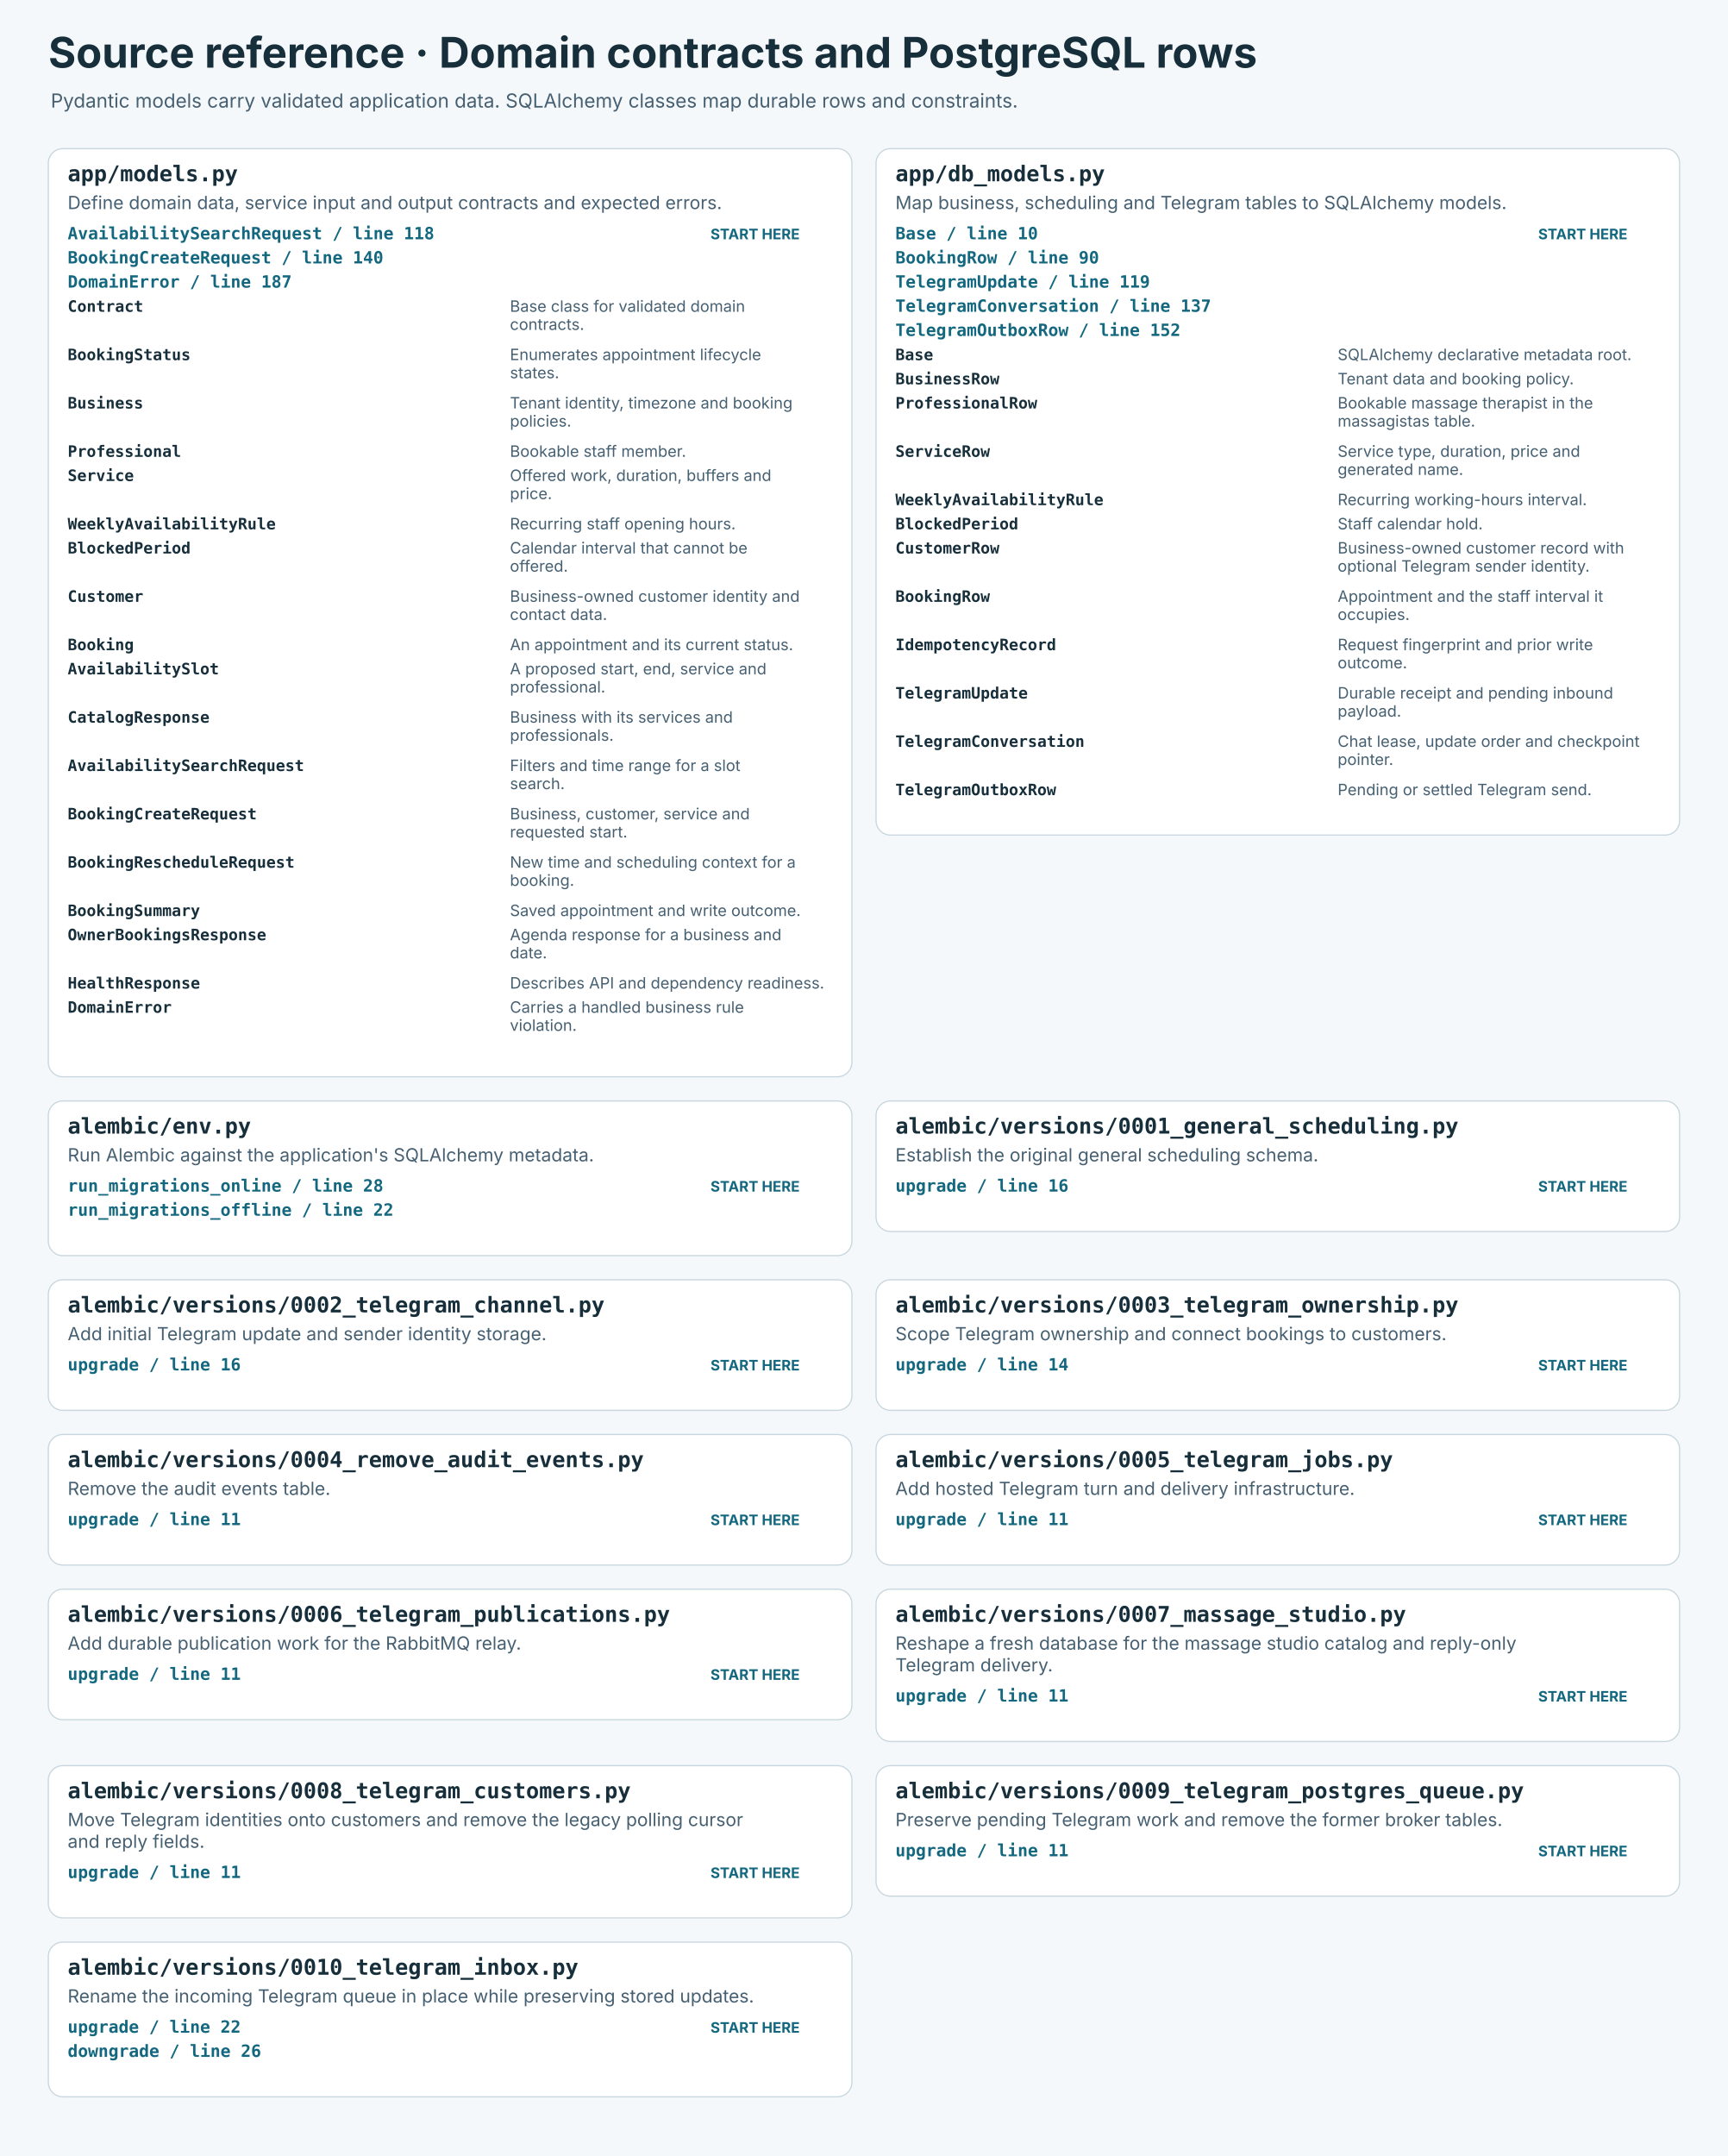
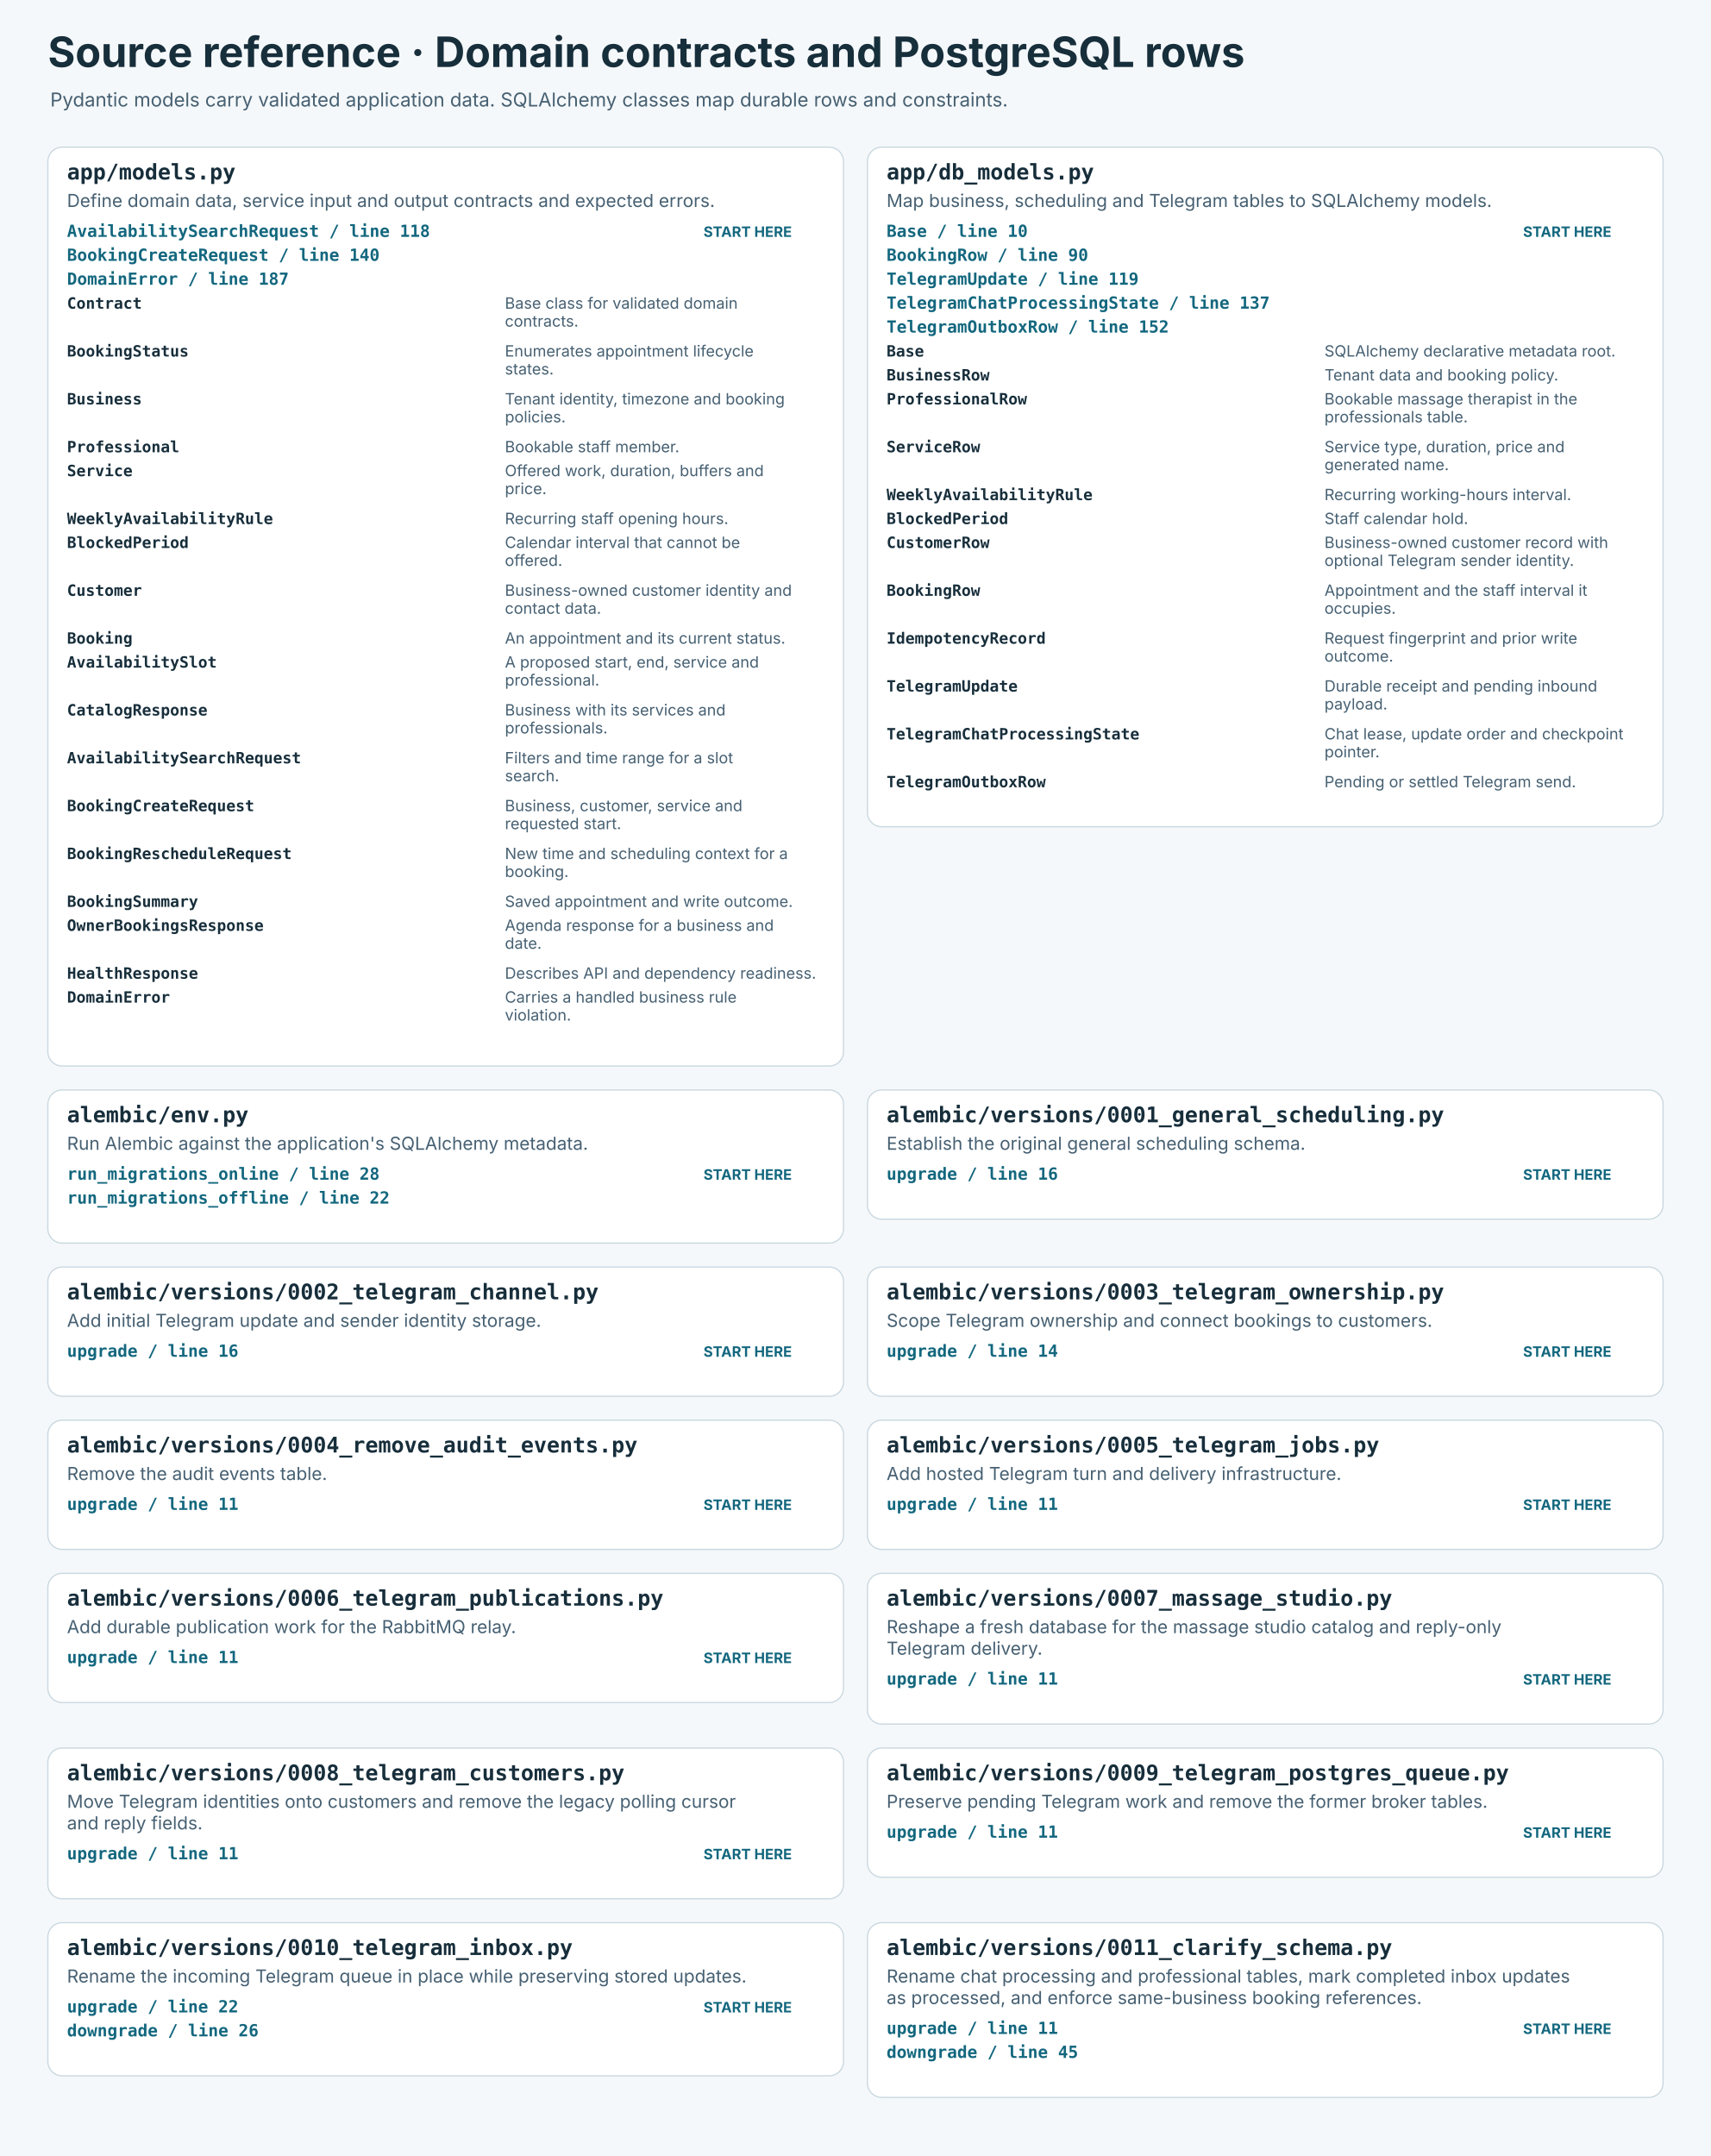
- <svg xmlns="http://www.w3.org/2000/svg" viewBox="0 0 1430 1784" width="1430" height="1784" role="img" aria-label="Source reference · Domain contracts and PostgreSQL rows">
-   <rect x="0" y="0" width="1430" height="1784" rx="0" fill="#f5f8fa" stroke="none" stroke-width="1" />
+ <svg xmlns="http://www.w3.org/2000/svg" viewBox="0 0 1430 1802" width="1430" height="1802" role="img" aria-label="Source reference · Domain contracts and PostgreSQL rows">
+   <rect x="0" y="0" width="1430" height="1802" rx="0" fill="#f5f8fa" stroke="none" stroke-width="1" />
  <text x="40" y="56" fill="#172e3b" font-size="35" font-weight="700" font-family="system-ui, -apple-system, sans-serif">Source reference · Domain contracts and PostgreSQL rows</text>
  <text x="42" y="89" fill="#466072" font-size="16" font-weight="400" font-family="system-ui, -apple-system, sans-serif">Pydantic models carry validated application data. SQLAlchemy classes map durable rows and constraints.</text>
  <g id="app-models.py" data-source="app/models.py">
    <rect x="40" y="123" width="665" height="768" rx="12" fill="#ffffff" stroke="#c8d7df" stroke-width="1" />
    <a href="../../app/models.py">
      <text x="56" y="150" fill="#172e3b" font-size="18" font-weight="700" font-family="ui-monospace, Menlo, monospace">app/models.py</text>
    </a>
    <text x="56" y="173" fill="#466072" font-size="15" font-weight="400" font-family="system-ui, -apple-system, sans-serif">Define domain data, service input and output contracts and expected errors.</text>
    <a href="../../app/models.py#L118">
      <text x="56" y="198" fill="#13677e" font-size="14" font-weight="700" font-family="ui-monospace, Menlo, monospace">AvailabilitySearchRequest  /  line 118</text>
    </a>
    <text x="588" y="198" fill="#13677e" font-size="12" font-weight="700" font-family="system-ui, -apple-system, sans-serif">START HERE</text>
    <a href="../../app/models.py#L140">
      <text x="56" y="218" fill="#13677e" font-size="14" font-weight="700" font-family="ui-monospace, Menlo, monospace">BookingCreateRequest  /  line 140</text>
    </a>
    <a href="../../app/models.py#L187">
      <text x="56" y="238" fill="#13677e" font-size="14" font-weight="700" font-family="ui-monospace, Menlo, monospace">DomainError  /  line 187</text>
    </a>
    <a href="../../app/models.py#L10">
      <text x="56" y="258" fill="#172e3b" font-size="13" font-weight="650" font-family="ui-monospace, Menlo, monospace">Contract</text>
    </a>
    <text x="422" y="258" fill="#466072" font-size="13" font-weight="400" font-family="system-ui, -apple-system, sans-serif">Base class for validated domain</text>
    <text x="422" y="273" fill="#466072" font-size="13" font-weight="400" font-family="system-ui, -apple-system, sans-serif">contracts.</text>
    <a href="../../app/models.py#L14">
      <text x="56" y="298" fill="#172e3b" font-size="13" font-weight="650" font-family="ui-monospace, Menlo, monospace">BookingStatus</text>
    </a>
    <text x="422" y="298" fill="#466072" font-size="13" font-weight="400" font-family="system-ui, -apple-system, sans-serif">Enumerates appointment lifecycle</text>
    <text x="422" y="313" fill="#466072" font-size="13" font-weight="400" font-family="system-ui, -apple-system, sans-serif">states.</text>
    <a href="../../app/models.py#L20">
      <text x="56" y="338" fill="#172e3b" font-size="13" font-weight="650" font-family="ui-monospace, Menlo, monospace">Business</text>
    </a>
    <text x="422" y="338" fill="#466072" font-size="13" font-weight="400" font-family="system-ui, -apple-system, sans-serif">Tenant identity, timezone and booking</text>
    <text x="422" y="353" fill="#466072" font-size="13" font-weight="400" font-family="system-ui, -apple-system, sans-serif">policies.</text>
    <a href="../../app/models.py#L31">
      <text x="56" y="378" fill="#172e3b" font-size="13" font-weight="650" font-family="ui-monospace, Menlo, monospace">Professional</text>
    </a>
    <text x="422" y="378" fill="#466072" font-size="13" font-weight="400" font-family="system-ui, -apple-system, sans-serif">Bookable staff member.</text>
    <a href="../../app/models.py#L38">
      <text x="56" y="398" fill="#172e3b" font-size="13" font-weight="650" font-family="ui-monospace, Menlo, monospace">Service</text>
    </a>
    <text x="422" y="398" fill="#466072" font-size="13" font-weight="400" font-family="system-ui, -apple-system, sans-serif">Offered work, duration, buffers and</text>
    <text x="422" y="413" fill="#466072" font-size="13" font-weight="400" font-family="system-ui, -apple-system, sans-serif">price.</text>
    <a href="../../app/models.py#L51">
      <text x="56" y="438" fill="#172e3b" font-size="13" font-weight="650" font-family="ui-monospace, Menlo, monospace">WeeklyAvailabilityRule</text>
    </a>
    <text x="422" y="438" fill="#466072" font-size="13" font-weight="400" font-family="system-ui, -apple-system, sans-serif">Recurring staff opening hours.</text>
    <a href="../../app/models.py#L60">
      <text x="56" y="458" fill="#172e3b" font-size="13" font-weight="650" font-family="ui-monospace, Menlo, monospace">BlockedPeriod</text>
    </a>
    <text x="422" y="458" fill="#466072" font-size="13" font-weight="400" font-family="system-ui, -apple-system, sans-serif">Calendar interval that cannot be</text>
    <text x="422" y="473" fill="#466072" font-size="13" font-weight="400" font-family="system-ui, -apple-system, sans-serif">offered.</text>
    <a href="../../app/models.py#L68">
      <text x="56" y="498" fill="#172e3b" font-size="13" font-weight="650" font-family="ui-monospace, Menlo, monospace">Customer</text>
    </a>
    <text x="422" y="498" fill="#466072" font-size="13" font-weight="400" font-family="system-ui, -apple-system, sans-serif">Business-owned customer identity and</text>
    <text x="422" y="513" fill="#466072" font-size="13" font-weight="400" font-family="system-ui, -apple-system, sans-serif">contact data.</text>
    <a href="../../app/models.py#L76">
      <text x="56" y="538" fill="#172e3b" font-size="13" font-weight="650" font-family="ui-monospace, Menlo, monospace">Booking</text>
    </a>
    <text x="422" y="538" fill="#466072" font-size="13" font-weight="400" font-family="system-ui, -apple-system, sans-serif">An appointment and its current status.</text>
    <a href="../../app/models.py#L91">
      <text x="56" y="558" fill="#172e3b" font-size="13" font-weight="650" font-family="ui-monospace, Menlo, monospace">AvailabilitySlot</text>
    </a>
    <text x="422" y="558" fill="#466072" font-size="13" font-weight="400" font-family="system-ui, -apple-system, sans-serif">A proposed start, end, service and</text>
    <text x="422" y="573" fill="#466072" font-size="13" font-weight="400" font-family="system-ui, -apple-system, sans-serif">professional.</text>
    <a href="../../app/models.py#L112">
      <text x="56" y="598" fill="#172e3b" font-size="13" font-weight="650" font-family="ui-monospace, Menlo, monospace">CatalogResponse</text>
    </a>
    <text x="422" y="598" fill="#466072" font-size="13" font-weight="400" font-family="system-ui, -apple-system, sans-serif">Business with its services and</text>
    <text x="422" y="613" fill="#466072" font-size="13" font-weight="400" font-family="system-ui, -apple-system, sans-serif">professionals.</text>
    <a href="../../app/models.py#L118">
      <text x="56" y="638" fill="#172e3b" font-size="13" font-weight="650" font-family="ui-monospace, Menlo, monospace">AvailabilitySearchRequest</text>
    </a>
    <text x="422" y="638" fill="#466072" font-size="13" font-weight="400" font-family="system-ui, -apple-system, sans-serif">Filters and time range for a slot</text>
    <text x="422" y="653" fill="#466072" font-size="13" font-weight="400" font-family="system-ui, -apple-system, sans-serif">search.</text>
    <a href="../../app/models.py#L140">
      <text x="56" y="678" fill="#172e3b" font-size="13" font-weight="650" font-family="ui-monospace, Menlo, monospace">BookingCreateRequest</text>
    </a>
    <text x="422" y="678" fill="#466072" font-size="13" font-weight="400" font-family="system-ui, -apple-system, sans-serif">Business, customer, service and</text>
    <text x="422" y="693" fill="#466072" font-size="13" font-weight="400" font-family="system-ui, -apple-system, sans-serif">requested start.</text>
    <a href="../../app/models.py#L156">
      <text x="56" y="718" fill="#172e3b" font-size="13" font-weight="650" font-family="ui-monospace, Menlo, monospace">BookingRescheduleRequest</text>
    </a>
    <text x="422" y="718" fill="#466072" font-size="13" font-weight="400" font-family="system-ui, -apple-system, sans-serif">New time and scheduling context for a</text>
    <text x="422" y="733" fill="#466072" font-size="13" font-weight="400" font-family="system-ui, -apple-system, sans-serif">booking.</text>
    <a href="../../app/models.py#L171">
      <text x="56" y="758" fill="#172e3b" font-size="13" font-weight="650" font-family="ui-monospace, Menlo, monospace">BookingSummary</text>
    </a>
    <text x="422" y="758" fill="#466072" font-size="13" font-weight="400" font-family="system-ui, -apple-system, sans-serif">Saved appointment and write outcome.</text>
    <a href="../../app/models.py#L176">
      <text x="56" y="778" fill="#172e3b" font-size="13" font-weight="650" font-family="ui-monospace, Menlo, monospace">OwnerBookingsResponse</text>
    </a>
    <text x="422" y="778" fill="#466072" font-size="13" font-weight="400" font-family="system-ui, -apple-system, sans-serif">Agenda response for a business and</text>
    <text x="422" y="793" fill="#466072" font-size="13" font-weight="400" font-family="system-ui, -apple-system, sans-serif">date.</text>
    <a href="../../app/models.py#L181">
      <text x="56" y="818" fill="#172e3b" font-size="13" font-weight="650" font-family="ui-monospace, Menlo, monospace">HealthResponse</text>
    </a>
    <text x="422" y="818" fill="#466072" font-size="13" font-weight="400" font-family="system-ui, -apple-system, sans-serif">Describes API and dependency readiness.</text>
    <a href="../../app/models.py#L187">
      <text x="56" y="838" fill="#172e3b" font-size="13" font-weight="650" font-family="ui-monospace, Menlo, monospace">DomainError</text>
    </a>
    <text x="422" y="838" fill="#466072" font-size="13" font-weight="400" font-family="system-ui, -apple-system, sans-serif">Carries a handled business rule</text>
    <text x="422" y="853" fill="#466072" font-size="13" font-weight="400" font-family="system-ui, -apple-system, sans-serif">violation.</text>
  </g>
  <g id="app-db_models.py" data-source="app/db_models.py">
    <rect x="725" y="123" width="665" height="568" rx="12" fill="#ffffff" stroke="#c8d7df" stroke-width="1" />
    <a href="../../app/db_models.py">
      <text x="741" y="150" fill="#172e3b" font-size="18" font-weight="700" font-family="ui-monospace, Menlo, monospace">app/db_models.py</text>
    </a>
    <text x="741" y="173" fill="#466072" font-size="15" font-weight="400" font-family="system-ui, -apple-system, sans-serif">Map business, scheduling and Telegram tables to SQLAlchemy models.</text>
    <a href="../../app/db_models.py#L10">
      <text x="741" y="198" fill="#13677e" font-size="14" font-weight="700" font-family="ui-monospace, Menlo, monospace">Base  /  line 10</text>
    </a>
    <text x="1273" y="198" fill="#13677e" font-size="12" font-weight="700" font-family="system-ui, -apple-system, sans-serif">START HERE</text>
    <a href="../../app/db_models.py#L90">
      <text x="741" y="218" fill="#13677e" font-size="14" font-weight="700" font-family="ui-monospace, Menlo, monospace">BookingRow  /  line 90</text>
    </a>
    <a href="../../app/db_models.py#L119">
      <text x="741" y="238" fill="#13677e" font-size="14" font-weight="700" font-family="ui-monospace, Menlo, monospace">TelegramUpdate  /  line 119</text>
    </a>
    <a href="../../app/db_models.py#L137">
-       <text x="741" y="258" fill="#13677e" font-size="14" font-weight="700" font-family="ui-monospace, Menlo, monospace">TelegramConversation  /  line 137</text>
+       <text x="741" y="258" fill="#13677e" font-size="14" font-weight="700" font-family="ui-monospace, Menlo, monospace">TelegramChatProcessingState  /  line 137</text>
    </a>
    <a href="../../app/db_models.py#L152">
      <text x="741" y="278" fill="#13677e" font-size="14" font-weight="700" font-family="ui-monospace, Menlo, monospace">TelegramOutboxRow  /  line 152</text>
    </a>
    <a href="../../app/db_models.py#L10">
      <text x="741" y="298" fill="#172e3b" font-size="13" font-weight="650" font-family="ui-monospace, Menlo, monospace">Base</text>
    </a>
    <text x="1107" y="298" fill="#466072" font-size="13" font-weight="400" font-family="system-ui, -apple-system, sans-serif">SQLAlchemy declarative metadata root.</text>
    <a href="../../app/db_models.py#L14">
      <text x="741" y="318" fill="#172e3b" font-size="13" font-weight="650" font-family="ui-monospace, Menlo, monospace">BusinessRow</text>
    </a>
    <text x="1107" y="318" fill="#466072" font-size="13" font-weight="400" font-family="system-ui, -apple-system, sans-serif">Tenant data and booking policy.</text>
    <a href="../../app/db_models.py#L26">
      <text x="741" y="338" fill="#172e3b" font-size="13" font-weight="650" font-family="ui-monospace, Menlo, monospace">ProfessionalRow</text>
    </a>
    <text x="1107" y="338" fill="#466072" font-size="13" font-weight="400" font-family="system-ui, -apple-system, sans-serif">Bookable massage therapist in the</text>
-     <text x="1107" y="353" fill="#466072" font-size="13" font-weight="400" font-family="system-ui, -apple-system, sans-serif">massagistas table.</text>
+     <text x="1107" y="353" fill="#466072" font-size="13" font-weight="400" font-family="system-ui, -apple-system, sans-serif">professionals table.</text>
    <a href="../../app/db_models.py#L35">
      <text x="741" y="378" fill="#172e3b" font-size="13" font-weight="650" font-family="ui-monospace, Menlo, monospace">ServiceRow</text>
    </a>
    <text x="1107" y="378" fill="#466072" font-size="13" font-weight="400" font-family="system-ui, -apple-system, sans-serif">Service type, duration, price and</text>
    <text x="1107" y="393" fill="#466072" font-size="13" font-weight="400" font-family="system-ui, -apple-system, sans-serif">generated name.</text>
    <a href="../../app/db_models.py#L53">
      <text x="741" y="418" fill="#172e3b" font-size="13" font-weight="650" font-family="ui-monospace, Menlo, monospace">WeeklyAvailabilityRule</text>
    </a>
    <text x="1107" y="418" fill="#466072" font-size="13" font-weight="400" font-family="system-ui, -apple-system, sans-serif">Recurring working-hours interval.</text>
    <a href="../../app/db_models.py#L64">
      <text x="741" y="438" fill="#172e3b" font-size="13" font-weight="650" font-family="ui-monospace, Menlo, monospace">BlockedPeriod</text>
    </a>
    <text x="1107" y="438" fill="#466072" font-size="13" font-weight="400" font-family="system-ui, -apple-system, sans-serif">Staff calendar hold.</text>
    <a href="../../app/db_models.py#L75">
      <text x="741" y="458" fill="#172e3b" font-size="13" font-weight="650" font-family="ui-monospace, Menlo, monospace">CustomerRow</text>
    </a>
    <text x="1107" y="458" fill="#466072" font-size="13" font-weight="400" font-family="system-ui, -apple-system, sans-serif">Business-owned customer record with</text>
    <text x="1107" y="473" fill="#466072" font-size="13" font-weight="400" font-family="system-ui, -apple-system, sans-serif">optional Telegram sender identity.</text>
    <a href="../../app/db_models.py#L90">
      <text x="741" y="498" fill="#172e3b" font-size="13" font-weight="650" font-family="ui-monospace, Menlo, monospace">BookingRow</text>
    </a>
    <text x="1107" y="498" fill="#466072" font-size="13" font-weight="400" font-family="system-ui, -apple-system, sans-serif">Appointment and the staff interval it</text>
    <text x="1107" y="513" fill="#466072" font-size="13" font-weight="400" font-family="system-ui, -apple-system, sans-serif">occupies.</text>
    <a href="../../app/db_models.py#L107">
      <text x="741" y="538" fill="#172e3b" font-size="13" font-weight="650" font-family="ui-monospace, Menlo, monospace">IdempotencyRecord</text>
    </a>
    <text x="1107" y="538" fill="#466072" font-size="13" font-weight="400" font-family="system-ui, -apple-system, sans-serif">Request fingerprint and prior write</text>
    <text x="1107" y="553" fill="#466072" font-size="13" font-weight="400" font-family="system-ui, -apple-system, sans-serif">outcome.</text>
    <a href="../../app/db_models.py#L119">
      <text x="741" y="578" fill="#172e3b" font-size="13" font-weight="650" font-family="ui-monospace, Menlo, monospace">TelegramUpdate</text>
    </a>
    <text x="1107" y="578" fill="#466072" font-size="13" font-weight="400" font-family="system-ui, -apple-system, sans-serif">Durable receipt and pending inbound</text>
    <text x="1107" y="593" fill="#466072" font-size="13" font-weight="400" font-family="system-ui, -apple-system, sans-serif">payload.</text>
    <a href="../../app/db_models.py#L137">
-       <text x="741" y="618" fill="#172e3b" font-size="13" font-weight="650" font-family="ui-monospace, Menlo, monospace">TelegramConversation</text>
+       <text x="741" y="618" fill="#172e3b" font-size="13" font-weight="650" font-family="ui-monospace, Menlo, monospace">TelegramChatProcessingState</text>
    </a>
    <text x="1107" y="618" fill="#466072" font-size="13" font-weight="400" font-family="system-ui, -apple-system, sans-serif">Chat lease, update order and checkpoint</text>
    <text x="1107" y="633" fill="#466072" font-size="13" font-weight="400" font-family="system-ui, -apple-system, sans-serif">pointer.</text>
    <a href="../../app/db_models.py#L152">
      <text x="741" y="658" fill="#172e3b" font-size="13" font-weight="650" font-family="ui-monospace, Menlo, monospace">TelegramOutboxRow</text>
    </a>
    <text x="1107" y="658" fill="#466072" font-size="13" font-weight="400" font-family="system-ui, -apple-system, sans-serif">Pending or settled Telegram send.</text>
  </g>
  <g id="alembic-env.py" data-source="alembic/env.py">
    <rect x="40" y="911" width="665" height="128" rx="12" fill="#ffffff" stroke="#c8d7df" stroke-width="1" />
    <a href="../../alembic/env.py">
      <text x="56" y="938" fill="#172e3b" font-size="18" font-weight="700" font-family="ui-monospace, Menlo, monospace">alembic/env.py</text>
    </a>
    <text x="56" y="961" fill="#466072" font-size="15" font-weight="400" font-family="system-ui, -apple-system, sans-serif">Run Alembic against the application's SQLAlchemy metadata.</text>
    <a href="../../alembic/env.py#L28">
      <text x="56" y="986" fill="#13677e" font-size="14" font-weight="700" font-family="ui-monospace, Menlo, monospace">run_migrations_online  /  line 28</text>
    </a>
    <text x="588" y="986" fill="#13677e" font-size="12" font-weight="700" font-family="system-ui, -apple-system, sans-serif">START HERE</text>
    <a href="../../alembic/env.py#L22">
      <text x="56" y="1006" fill="#13677e" font-size="14" font-weight="700" font-family="ui-monospace, Menlo, monospace">run_migrations_offline  /  line 22</text>
    </a>
  </g>
  <g id="alembic-versions-0001_general_scheduling.py" data-source="alembic/versions/0001_general_scheduling.py">
    <rect x="725" y="911" width="665" height="108" rx="12" fill="#ffffff" stroke="#c8d7df" stroke-width="1" />
    <a href="../../alembic/versions/0001_general_scheduling.py">
      <text x="741" y="938" fill="#172e3b" font-size="18" font-weight="700" font-family="ui-monospace, Menlo, monospace">alembic/versions/0001_general_scheduling.py</text>
    </a>
    <text x="741" y="961" fill="#466072" font-size="15" font-weight="400" font-family="system-ui, -apple-system, sans-serif">Establish the original general scheduling schema.</text>
    <a href="../../alembic/versions/0001_general_scheduling.py#L16">
      <text x="741" y="986" fill="#13677e" font-size="14" font-weight="700" font-family="ui-monospace, Menlo, monospace">upgrade  /  line 16</text>
    </a>
    <text x="1273" y="986" fill="#13677e" font-size="12" font-weight="700" font-family="system-ui, -apple-system, sans-serif">START HERE</text>
  </g>
  <g id="alembic-versions-0002_telegram_channel.py" data-source="alembic/versions/0002_telegram_channel.py">
    <rect x="40" y="1059" width="665" height="108" rx="12" fill="#ffffff" stroke="#c8d7df" stroke-width="1" />
    <a href="../../alembic/versions/0002_telegram_channel.py">
      <text x="56" y="1086" fill="#172e3b" font-size="18" font-weight="700" font-family="ui-monospace, Menlo, monospace">alembic/versions/0002_telegram_channel.py</text>
    </a>
    <text x="56" y="1109" fill="#466072" font-size="15" font-weight="400" font-family="system-ui, -apple-system, sans-serif">Add initial Telegram update and sender identity storage.</text>
    <a href="../../alembic/versions/0002_telegram_channel.py#L16">
      <text x="56" y="1134" fill="#13677e" font-size="14" font-weight="700" font-family="ui-monospace, Menlo, monospace">upgrade  /  line 16</text>
    </a>
    <text x="588" y="1134" fill="#13677e" font-size="12" font-weight="700" font-family="system-ui, -apple-system, sans-serif">START HERE</text>
  </g>
  <g id="alembic-versions-0003_telegram_ownership.py" data-source="alembic/versions/0003_telegram_ownership.py">
    <rect x="725" y="1059" width="665" height="108" rx="12" fill="#ffffff" stroke="#c8d7df" stroke-width="1" />
    <a href="../../alembic/versions/0003_telegram_ownership.py">
      <text x="741" y="1086" fill="#172e3b" font-size="18" font-weight="700" font-family="ui-monospace, Menlo, monospace">alembic/versions/0003_telegram_ownership.py</text>
    </a>
    <text x="741" y="1109" fill="#466072" font-size="15" font-weight="400" font-family="system-ui, -apple-system, sans-serif">Scope Telegram ownership and connect bookings to customers.</text>
    <a href="../../alembic/versions/0003_telegram_ownership.py#L14">
      <text x="741" y="1134" fill="#13677e" font-size="14" font-weight="700" font-family="ui-monospace, Menlo, monospace">upgrade  /  line 14</text>
    </a>
    <text x="1273" y="1134" fill="#13677e" font-size="12" font-weight="700" font-family="system-ui, -apple-system, sans-serif">START HERE</text>
  </g>
  <g id="alembic-versions-0004_remove_audit_events.py" data-source="alembic/versions/0004_remove_audit_events.py">
    <rect x="40" y="1187" width="665" height="108" rx="12" fill="#ffffff" stroke="#c8d7df" stroke-width="1" />
    <a href="../../alembic/versions/0004_remove_audit_events.py">
      <text x="56" y="1214" fill="#172e3b" font-size="18" font-weight="700" font-family="ui-monospace, Menlo, monospace">alembic/versions/0004_remove_audit_events.py</text>
    </a>
    <text x="56" y="1237" fill="#466072" font-size="15" font-weight="400" font-family="system-ui, -apple-system, sans-serif">Remove the audit events table.</text>
    <a href="../../alembic/versions/0004_remove_audit_events.py#L11">
      <text x="56" y="1262" fill="#13677e" font-size="14" font-weight="700" font-family="ui-monospace, Menlo, monospace">upgrade  /  line 11</text>
    </a>
    <text x="588" y="1262" fill="#13677e" font-size="12" font-weight="700" font-family="system-ui, -apple-system, sans-serif">START HERE</text>
  </g>
  <g id="alembic-versions-0005_telegram_jobs.py" data-source="alembic/versions/0005_telegram_jobs.py">
    <rect x="725" y="1187" width="665" height="108" rx="12" fill="#ffffff" stroke="#c8d7df" stroke-width="1" />
    <a href="../../alembic/versions/0005_telegram_jobs.py">
      <text x="741" y="1214" fill="#172e3b" font-size="18" font-weight="700" font-family="ui-monospace, Menlo, monospace">alembic/versions/0005_telegram_jobs.py</text>
    </a>
    <text x="741" y="1237" fill="#466072" font-size="15" font-weight="400" font-family="system-ui, -apple-system, sans-serif">Add hosted Telegram turn and delivery infrastructure.</text>
    <a href="../../alembic/versions/0005_telegram_jobs.py#L11">
      <text x="741" y="1262" fill="#13677e" font-size="14" font-weight="700" font-family="ui-monospace, Menlo, monospace">upgrade  /  line 11</text>
    </a>
    <text x="1273" y="1262" fill="#13677e" font-size="12" font-weight="700" font-family="system-ui, -apple-system, sans-serif">START HERE</text>
  </g>
  <g id="alembic-versions-0006_telegram_publications.py" data-source="alembic/versions/0006_telegram_publications.py">
    <rect x="40" y="1315" width="665" height="108" rx="12" fill="#ffffff" stroke="#c8d7df" stroke-width="1" />
    <a href="../../alembic/versions/0006_telegram_publications.py">
      <text x="56" y="1342" fill="#172e3b" font-size="18" font-weight="700" font-family="ui-monospace, Menlo, monospace">alembic/versions/0006_telegram_publications.py</text>
    </a>
    <text x="56" y="1365" fill="#466072" font-size="15" font-weight="400" font-family="system-ui, -apple-system, sans-serif">Add durable publication work for the RabbitMQ relay.</text>
    <a href="../../alembic/versions/0006_telegram_publications.py#L11">
      <text x="56" y="1390" fill="#13677e" font-size="14" font-weight="700" font-family="ui-monospace, Menlo, monospace">upgrade  /  line 11</text>
    </a>
    <text x="588" y="1390" fill="#13677e" font-size="12" font-weight="700" font-family="system-ui, -apple-system, sans-serif">START HERE</text>
  </g>
  <g id="alembic-versions-0007_massage_studio.py" data-source="alembic/versions/0007_massage_studio.py">
    <rect x="725" y="1315" width="665" height="126" rx="12" fill="#ffffff" stroke="#c8d7df" stroke-width="1" />
    <a href="../../alembic/versions/0007_massage_studio.py">
      <text x="741" y="1342" fill="#172e3b" font-size="18" font-weight="700" font-family="ui-monospace, Menlo, monospace">alembic/versions/0007_massage_studio.py</text>
    </a>
    <text x="741" y="1365" fill="#466072" font-size="15" font-weight="400" font-family="system-ui, -apple-system, sans-serif">Reshape a fresh database for the massage studio catalog and reply-only</text>
    <text x="741" y="1383" fill="#466072" font-size="15" font-weight="400" font-family="system-ui, -apple-system, sans-serif">Telegram delivery.</text>
    <a href="../../alembic/versions/0007_massage_studio.py#L11">
      <text x="741" y="1408" fill="#13677e" font-size="14" font-weight="700" font-family="ui-monospace, Menlo, monospace">upgrade  /  line 11</text>
    </a>
    <text x="1273" y="1408" fill="#13677e" font-size="12" font-weight="700" font-family="system-ui, -apple-system, sans-serif">START HERE</text>
  </g>
  <g id="alembic-versions-0008_telegram_customers.py" data-source="alembic/versions/0008_telegram_customers.py">
    <rect x="40" y="1461" width="665" height="126" rx="12" fill="#ffffff" stroke="#c8d7df" stroke-width="1" />
    <a href="../../alembic/versions/0008_telegram_customers.py">
      <text x="56" y="1488" fill="#172e3b" font-size="18" font-weight="700" font-family="ui-monospace, Menlo, monospace">alembic/versions/0008_telegram_customers.py</text>
    </a>
    <text x="56" y="1511" fill="#466072" font-size="15" font-weight="400" font-family="system-ui, -apple-system, sans-serif">Move Telegram identities onto customers and remove the legacy polling cursor</text>
    <text x="56" y="1529" fill="#466072" font-size="15" font-weight="400" font-family="system-ui, -apple-system, sans-serif">and reply fields.</text>
    <a href="../../alembic/versions/0008_telegram_customers.py#L11">
      <text x="56" y="1554" fill="#13677e" font-size="14" font-weight="700" font-family="ui-monospace, Menlo, monospace">upgrade  /  line 11</text>
    </a>
    <text x="588" y="1554" fill="#13677e" font-size="12" font-weight="700" font-family="system-ui, -apple-system, sans-serif">START HERE</text>
  </g>
  <g id="alembic-versions-0009_telegram_postgres_queue.py" data-source="alembic/versions/0009_telegram_postgres_queue.py">
    <rect x="725" y="1461" width="665" height="108" rx="12" fill="#ffffff" stroke="#c8d7df" stroke-width="1" />
    <a href="../../alembic/versions/0009_telegram_postgres_queue.py">
      <text x="741" y="1488" fill="#172e3b" font-size="18" font-weight="700" font-family="ui-monospace, Menlo, monospace">alembic/versions/0009_telegram_postgres_queue.py</text>
    </a>
    <text x="741" y="1511" fill="#466072" font-size="15" font-weight="400" font-family="system-ui, -apple-system, sans-serif">Preserve pending Telegram work and remove the former broker tables.</text>
    <a href="../../alembic/versions/0009_telegram_postgres_queue.py#L11">
      <text x="741" y="1536" fill="#13677e" font-size="14" font-weight="700" font-family="ui-monospace, Menlo, monospace">upgrade  /  line 11</text>
    </a>
    <text x="1273" y="1536" fill="#13677e" font-size="12" font-weight="700" font-family="system-ui, -apple-system, sans-serif">START HERE</text>
  </g>
  <g id="alembic-versions-0010_telegram_inbox.py" data-source="alembic/versions/0010_telegram_inbox.py">
    <rect x="40" y="1607" width="665" height="128" rx="12" fill="#ffffff" stroke="#c8d7df" stroke-width="1" />
    <a href="../../alembic/versions/0010_telegram_inbox.py">
      <text x="56" y="1634" fill="#172e3b" font-size="18" font-weight="700" font-family="ui-monospace, Menlo, monospace">alembic/versions/0010_telegram_inbox.py</text>
    </a>
    <text x="56" y="1657" fill="#466072" font-size="15" font-weight="400" font-family="system-ui, -apple-system, sans-serif">Rename the incoming Telegram queue in place while preserving stored updates.</text>
    <a href="../../alembic/versions/0010_telegram_inbox.py#L22">
      <text x="56" y="1682" fill="#13677e" font-size="14" font-weight="700" font-family="ui-monospace, Menlo, monospace">upgrade  /  line 22</text>
    </a>
    <text x="588" y="1682" fill="#13677e" font-size="12" font-weight="700" font-family="system-ui, -apple-system, sans-serif">START HERE</text>
    <a href="../../alembic/versions/0010_telegram_inbox.py#L26">
      <text x="56" y="1702" fill="#13677e" font-size="14" font-weight="700" font-family="ui-monospace, Menlo, monospace">downgrade  /  line 26</text>
    </a>
  </g>
+   <g id="alembic-versions-0011_clarify_schema.py" data-source="alembic/versions/0011_clarify_schema.py">
+     <rect x="725" y="1607" width="665" height="146" rx="12" fill="#ffffff" stroke="#c8d7df" stroke-width="1" />
+     <a href="../../alembic/versions/0011_clarify_schema.py">
+       <text x="741" y="1634" fill="#172e3b" font-size="18" font-weight="700" font-family="ui-monospace, Menlo, monospace">alembic/versions/0011_clarify_schema.py</text>
+     </a>
+     <text x="741" y="1657" fill="#466072" font-size="15" font-weight="400" font-family="system-ui, -apple-system, sans-serif">Rename chat processing and professional tables, mark completed inbox updates</text>
+     <text x="741" y="1675" fill="#466072" font-size="15" font-weight="400" font-family="system-ui, -apple-system, sans-serif">as processed, and enforce same-business booking references.</text>
+     <a href="../../alembic/versions/0011_clarify_schema.py#L11">
+       <text x="741" y="1700" fill="#13677e" font-size="14" font-weight="700" font-family="ui-monospace, Menlo, monospace">upgrade  /  line 11</text>
+     </a>
+     <text x="1273" y="1700" fill="#13677e" font-size="12" font-weight="700" font-family="system-ui, -apple-system, sans-serif">START HERE</text>
+     <a href="../../alembic/versions/0011_clarify_schema.py#L45">
+       <text x="741" y="1720" fill="#13677e" font-size="14" font-weight="700" font-family="ui-monospace, Menlo, monospace">downgrade  /  line 45</text>
+     </a>
+   </g>
</svg>
